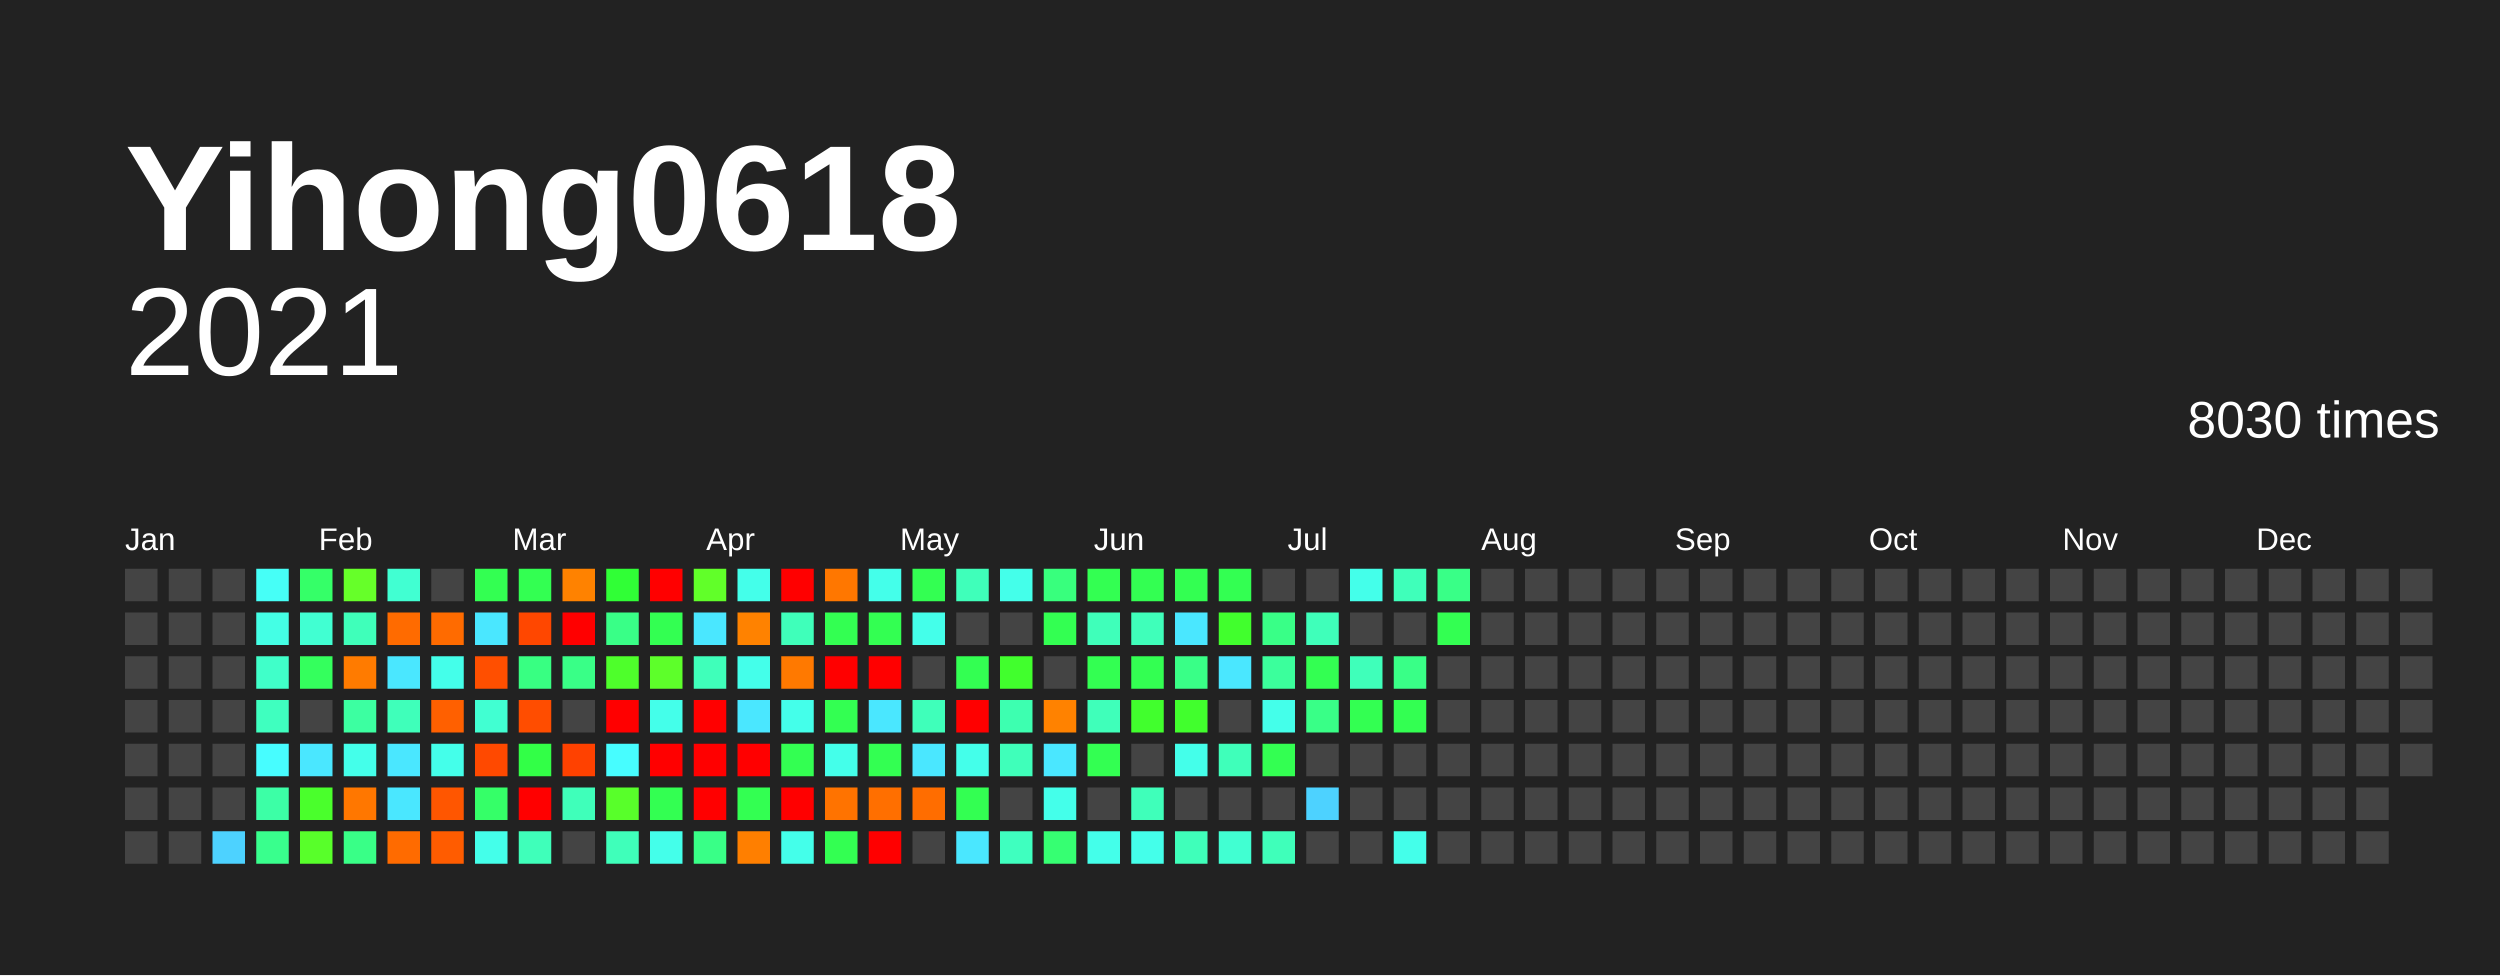
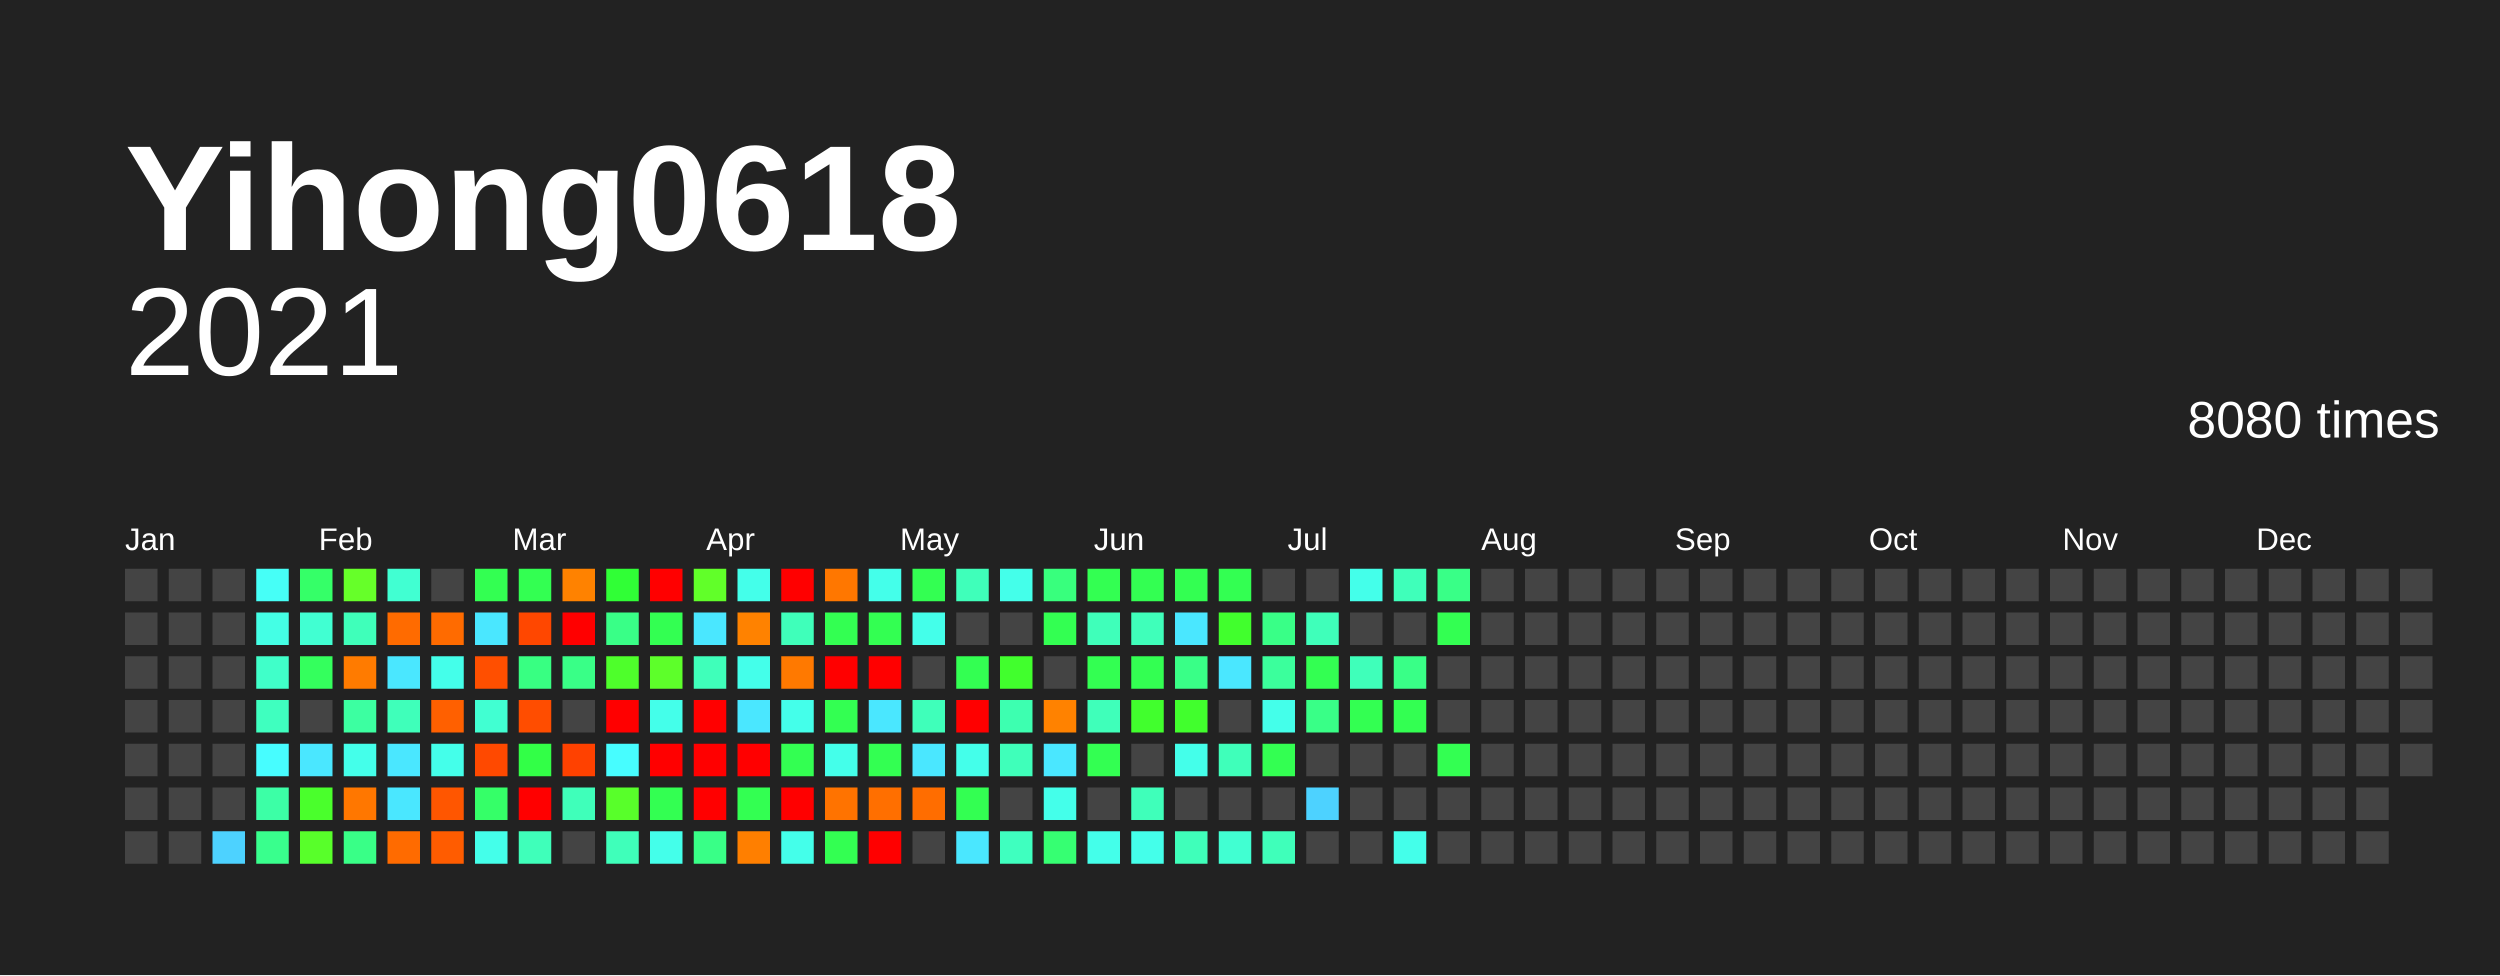
<svg xmlns="http://www.w3.org/2000/svg" baseProfile="full" height="78mm" version="1.1" viewBox="0,0,200,78" width="200mm">
  <defs />
  <rect fill="#222222" height="78" width="200" x="0" y="0" />
  <text fill="#FFFFFF" style="font-size:12px; font-family:Arial; font-weight:bold;" x="10" y="20">Yihong0618</text>
  <text alignment-baseline="hanging" fill="#FFFFFF" style="font-size:10.0px; font-family:Arial;" x="10" y="30">2021</text>
-   <text alignment-baseline="hanging" fill="#FFFFFF" style="font-size:4.125px; font-family:Arial;" x="175" y="35">8030 times</text>
+   <text alignment-baseline="hanging" fill="#FFFFFF" style="font-size:4.125px; font-family:Arial;" x="175" y="35">8080 times</text>
  <text fill="#FFFFFF" style="font-size:2.5px; font-family:Arial" x="10.0" y="44">Jan</text>
  <text fill="#FFFFFF" style="font-size:2.5px; font-family:Arial" x="25.5" y="44">Feb</text>
  <text fill="#FFFFFF" style="font-size:2.5px; font-family:Arial" x="41.0" y="44">Mar</text>
  <text fill="#FFFFFF" style="font-size:2.5px; font-family:Arial" x="56.5" y="44">Apr</text>
  <text fill="#FFFFFF" style="font-size:2.5px; font-family:Arial" x="72.0" y="44">May</text>
  <text fill="#FFFFFF" style="font-size:2.5px; font-family:Arial" x="87.5" y="44">Jun</text>
  <text fill="#FFFFFF" style="font-size:2.5px; font-family:Arial" x="103.0" y="44">Jul</text>
  <text fill="#FFFFFF" style="font-size:2.5px; font-family:Arial" x="118.5" y="44">Aug</text>
  <text fill="#FFFFFF" style="font-size:2.5px; font-family:Arial" x="134.0" y="44">Sep</text>
  <text fill="#FFFFFF" style="font-size:2.5px; font-family:Arial" x="149.5" y="44">Oct</text>
  <text fill="#FFFFFF" style="font-size:2.5px; font-family:Arial" x="165.0" y="44">Nov</text>
  <text fill="#FFFFFF" style="font-size:2.5px; font-family:Arial" x="180.5" y="44">Dec</text>
  <rect fill="#444444" height="2.6" width="2.6" x="10.0" y="45.5" />
  <rect fill="#444444" height="2.6" width="2.6" x="10.0" y="49.0" />
  <rect fill="#444444" height="2.6" width="2.6" x="10.0" y="52.5" />
  <rect fill="#444444" height="2.6" width="2.6" x="10.0" y="56.0" />
  <rect fill="#444444" height="2.6" width="2.6" x="10.0" y="59.5" />
  <rect fill="#444444" height="2.6" width="2.6" x="10.0" y="63.0" />
  <rect fill="#444444" height="2.6" width="2.6" x="10.0" y="66.5" />
  <rect fill="#444444" height="2.6" width="2.6" x="13.5" y="45.5" />
  <rect fill="#444444" height="2.6" width="2.6" x="13.5" y="49.0" />
  <rect fill="#444444" height="2.6" width="2.6" x="13.5" y="52.5" />
  <rect fill="#444444" height="2.6" width="2.6" x="13.5" y="56.0" />
  <rect fill="#444444" height="2.6" width="2.6" x="13.5" y="59.5" />
  <rect fill="#444444" height="2.6" width="2.6" x="13.5" y="63.0" />
  <rect fill="#444444" height="2.6" width="2.6" x="13.5" y="66.5" />
  <rect fill="#444444" height="2.6" width="2.6" x="17.0" y="45.5" />
  <rect fill="#444444" height="2.6" width="2.6" x="17.0" y="49.0" />
  <rect fill="#444444" height="2.6" width="2.6" x="17.0" y="52.5" />
  <rect fill="#444444" height="2.6" width="2.6" x="17.0" y="56.0" />
  <rect fill="#444444" height="2.6" width="2.6" x="17.0" y="59.5" />
  <rect fill="#444444" height="2.6" width="2.6" x="17.0" y="63.0" />
  <rect fill="#4dd2ff" height="2.6" width="2.6" x="17.0" y="66.5" />
  <rect fill="#46fff7" height="2.6" width="2.6" x="20.5" y="45.5" />
  <rect fill="#44ffe5" height="2.6" width="2.6" x="20.5" y="49.0" />
  <rect fill="#40ffc9" height="2.6" width="2.6" x="20.5" y="52.5" />
  <rect fill="#3fffbf" height="2.6" width="2.6" x="20.5" y="56.0" />
  <rect fill="#47fdff" height="2.6" width="2.6" x="20.5" y="59.5" />
  <rect fill="#3cffa6" height="2.6" width="2.6" x="20.5" y="63.0" />
  <rect fill="#39ff8d" height="2.6" width="2.6" x="20.5" y="66.5" />
  <rect fill="#35ff68" height="2.6" width="2.6" x="24.0" y="45.5" />
  <rect fill="#41ffd2" height="2.6" width="2.6" x="24.0" y="49.0" />
  <rect fill="#34ff5d" height="2.6" width="2.6" x="24.0" y="52.5" />
  <rect fill="#444444" height="2.6" width="2.6" x="24.0" y="56.0" />
  <rect fill="#4ae7ff" height="2.6" width="2.6" x="24.0" y="59.5" />
  <rect fill="#4aff2c" height="2.6" width="2.6" x="24.0" y="63.0" />
  <rect fill="#58ff2a" height="2.6" width="2.6" x="24.0" y="66.5" />
  <rect fill="#66ff29" height="2.6" width="2.6" x="27.5" y="45.5" />
  <rect fill="#3fffba" height="2.6" width="2.6" x="27.5" y="49.0" />
  <rect fill="#ff7b00" height="2.6" width="2.6" x="27.5" y="52.5" />
  <rect fill="#3cffa1" height="2.6" width="2.6" x="27.5" y="56.0" />
  <rect fill="#44ffea" height="2.6" width="2.6" x="27.5" y="59.5" />
  <rect fill="#ff7700" height="2.6" width="2.6" x="27.5" y="63.0" />
  <rect fill="#39ff87" height="2.6" width="2.6" x="27.5" y="66.5" />
  <rect fill="#41ffd2" height="2.6" width="2.6" x="31.0" y="45.5" />
  <rect fill="#ff6b00" height="2.6" width="2.6" x="31.0" y="49.0" />
  <rect fill="#4ae7ff" height="2.6" width="2.6" x="31.0" y="52.5" />
  <rect fill="#3fffba" height="2.6" width="2.6" x="31.0" y="56.0" />
  <rect fill="#4ae7ff" height="2.6" width="2.6" x="31.0" y="59.5" />
  <rect fill="#4ae7ff" height="2.6" width="2.6" x="31.0" y="63.0" />
  <rect fill="#ff6b00" height="2.6" width="2.6" x="31.0" y="66.5" />
  <rect fill="#444444" height="2.6" width="2.6" x="34.5" y="45.5" />
  <rect fill="#ff6b00" height="2.6" width="2.6" x="34.5" y="49.0" />
  <rect fill="#44ffea" height="2.6" width="2.6" x="34.5" y="52.5" />
  <rect fill="#ff6000" height="2.6" width="2.6" x="34.5" y="56.0" />
  <rect fill="#44ffea" height="2.6" width="2.6" x="34.5" y="59.5" />
  <rect fill="#ff5600" height="2.6" width="2.6" x="34.5" y="63.0" />
  <rect fill="#ff5c00" height="2.6" width="2.6" x="34.5" y="66.5" />
  <rect fill="#33ff52" height="2.6" width="2.6" x="38.0" y="45.5" />
  <rect fill="#4ae7ff" height="2.6" width="2.6" x="38.0" y="49.0" />
  <rect fill="#ff4f00" height="2.6" width="2.6" x="38.0" y="52.5" />
  <rect fill="#41ffd2" height="2.6" width="2.6" x="38.0" y="56.0" />
  <rect fill="#ff4900" height="2.6" width="2.6" x="38.0" y="59.5" />
  <rect fill="#35ff68" height="2.6" width="2.6" x="38.0" y="63.0" />
  <rect fill="#44ffea" height="2.6" width="2.6" x="38.0" y="66.5" />
  <rect fill="#33ff52" height="2.6" width="2.6" x="41.5" y="45.5" />
  <rect fill="#ff4700" height="2.6" width="2.6" x="41.5" y="49.0" />
  <rect fill="#38ff82" height="2.6" width="2.6" x="41.5" y="52.5" />
  <rect fill="#ff4d00" height="2.6" width="2.6" x="41.5" y="56.0" />
  <rect fill="#32ff47" height="2.6" width="2.6" x="41.5" y="59.5" />
  <rect fill="red" height="2.6" width="2.6" x="41.5" y="63.0" />
  <rect fill="#3fffba" height="2.6" width="2.6" x="41.5" y="66.5" />
  <rect fill="#ff8200" height="2.6" width="2.6" x="45.0" y="45.5" />
  <rect fill="red" height="2.6" width="2.6" x="45.0" y="49.0" />
  <rect fill="#39ff87" height="2.6" width="2.6" x="45.0" y="52.5" />
  <rect fill="#444444" height="2.6" width="2.6" x="45.0" y="56.0" />
  <rect fill="#ff4100" height="2.6" width="2.6" x="45.0" y="59.5" />
  <rect fill="#3fffba" height="2.6" width="2.6" x="45.0" y="63.0" />
  <rect fill="#444444" height="2.6" width="2.6" x="45.0" y="66.5" />
  <rect fill="#30ff36" height="2.6" width="2.6" x="48.5" y="45.5" />
  <rect fill="#39ff87" height="2.6" width="2.6" x="48.5" y="49.0" />
  <rect fill="#4eff2b" height="2.6" width="2.6" x="48.5" y="52.5" />
  <rect fill="red" height="2.6" width="2.6" x="48.5" y="56.0" />
  <rect fill="#47fdff" height="2.6" width="2.6" x="48.5" y="59.5" />
  <rect fill="#58ff2a" height="2.6" width="2.6" x="48.5" y="63.0" />
  <rect fill="#3fffba" height="2.6" width="2.6" x="48.5" y="66.5" />
  <rect fill="red" height="2.6" width="2.6" x="52.0" y="45.5" />
  <rect fill="#33ff52" height="2.6" width="2.6" x="52.0" y="49.0" />
  <rect fill="#5dff2a" height="2.6" width="2.6" x="52.0" y="52.5" />
  <rect fill="#44ffea" height="2.6" width="2.6" x="52.0" y="56.0" />
  <rect fill="red" height="2.6" width="2.6" x="52.0" y="59.5" />
  <rect fill="#33ff52" height="2.6" width="2.6" x="52.0" y="63.0" />
  <rect fill="#44ffea" height="2.6" width="2.6" x="52.0" y="66.5" />
  <rect fill="#61ff29" height="2.6" width="2.6" x="55.5" y="45.5" />
  <rect fill="#4ae7ff" height="2.6" width="2.6" x="55.5" y="49.0" />
  <rect fill="#3fffba" height="2.6" width="2.6" x="55.5" y="52.5" />
  <rect fill="red" height="2.6" width="2.6" x="55.5" y="56.0" />
  <rect fill="red" height="2.6" width="2.6" x="55.5" y="59.5" />
  <rect fill="red" height="2.6" width="2.6" x="55.5" y="63.0" />
  <rect fill="#39ff87" height="2.6" width="2.6" x="55.5" y="66.5" />
  <rect fill="#44ffea" height="2.6" width="2.6" x="59.0" y="45.5" />
  <rect fill="#ff8200" height="2.6" width="2.6" x="59.0" y="49.0" />
  <rect fill="#44ffea" height="2.6" width="2.6" x="59.0" y="52.5" />
  <rect fill="#4ae7ff" height="2.6" width="2.6" x="59.0" y="56.0" />
  <rect fill="red" height="2.6" width="2.6" x="59.0" y="59.5" />
  <rect fill="#33ff52" height="2.6" width="2.6" x="59.0" y="63.0" />
  <rect fill="#ff7f00" height="2.6" width="2.6" x="59.0" y="66.5" />
  <rect fill="red" height="2.6" width="2.6" x="62.5" y="45.5" />
  <rect fill="#3fffba" height="2.6" width="2.6" x="62.5" y="49.0" />
  <rect fill="#ff7900" height="2.6" width="2.6" x="62.5" y="52.5" />
  <rect fill="#44ffea" height="2.6" width="2.6" x="62.5" y="56.0" />
  <rect fill="#33ff52" height="2.6" width="2.6" x="62.5" y="59.5" />
  <rect fill="red" height="2.6" width="2.6" x="62.5" y="63.0" />
  <rect fill="#44ffea" height="2.6" width="2.6" x="62.5" y="66.5" />
  <rect fill="#ff7700" height="2.6" width="2.6" x="66.0" y="45.5" />
  <rect fill="#33ff52" height="2.6" width="2.6" x="66.0" y="49.0" />
  <rect fill="red" height="2.6" width="2.6" x="66.0" y="52.5" />
  <rect fill="#33ff52" height="2.6" width="2.6" x="66.0" y="56.0" />
  <rect fill="#44ffea" height="2.6" width="2.6" x="66.0" y="59.5" />
  <rect fill="#ff7300" height="2.6" width="2.6" x="66.0" y="63.0" />
  <rect fill="#33ff52" height="2.6" width="2.6" x="66.0" y="66.5" />
  <rect fill="#44ffea" height="2.6" width="2.6" x="69.5" y="45.5" />
  <rect fill="#33ff52" height="2.6" width="2.6" x="69.5" y="49.0" />
  <rect fill="red" height="2.6" width="2.6" x="69.5" y="52.5" />
  <rect fill="#4ae7ff" height="2.6" width="2.6" x="69.5" y="56.0" />
  <rect fill="#33ff52" height="2.6" width="2.6" x="69.5" y="59.5" />
  <rect fill="#ff6f00" height="2.6" width="2.6" x="69.5" y="63.0" />
  <rect fill="red" height="2.6" width="2.6" x="69.5" y="66.5" />
  <rect fill="#33ff52" height="2.6" width="2.6" x="73.0" y="45.5" />
  <rect fill="#44ffea" height="2.6" width="2.6" x="73.0" y="49.0" />
  <rect fill="#444444" height="2.6" width="2.6" x="73.0" y="52.5" />
  <rect fill="#3fffba" height="2.6" width="2.6" x="73.0" y="56.0" />
  <rect fill="#4ae7ff" height="2.6" width="2.6" x="73.0" y="59.5" />
  <rect fill="#ff6d00" height="2.6" width="2.6" x="73.0" y="63.0" />
  <rect fill="#444444" height="2.6" width="2.6" x="73.0" y="66.5" />
  <rect fill="#3fffba" height="2.6" width="2.6" x="76.5" y="45.5" />
  <rect fill="#444444" height="2.6" width="2.6" x="76.5" y="49.0" />
  <rect fill="#33ff52" height="2.6" width="2.6" x="76.5" y="52.5" />
  <rect fill="red" height="2.6" width="2.6" x="76.5" y="56.0" />
  <rect fill="#44ffea" height="2.6" width="2.6" x="76.5" y="59.5" />
  <rect fill="#33ff52" height="2.6" width="2.6" x="76.5" y="63.0" />
  <rect fill="#4ae7ff" height="2.6" width="2.6" x="76.5" y="66.5" />
  <rect fill="#44ffea" height="2.6" width="2.6" x="80.0" y="45.5" />
  <rect fill="#444444" height="2.6" width="2.6" x="80.0" y="49.0" />
  <rect fill="#41ff2d" height="2.6" width="2.6" x="80.0" y="52.5" />
  <rect fill="#3dffb0" height="2.6" width="2.6" x="80.0" y="56.0" />
  <rect fill="#3fffba" height="2.6" width="2.6" x="80.0" y="59.5" />
  <rect fill="#444444" height="2.6" width="2.6" x="80.0" y="63.0" />
  <rect fill="#3fffbf" height="2.6" width="2.6" x="80.0" y="66.5" />
  <rect fill="#38ff7d" height="2.6" width="2.6" x="83.5" y="45.5" />
  <rect fill="#33ff52" height="2.6" width="2.6" x="83.5" y="49.0" />
  <rect fill="#444444" height="2.6" width="2.6" x="83.5" y="52.5" />
  <rect fill="#ff8200" height="2.6" width="2.6" x="83.5" y="56.0" />
  <rect fill="#4ae7ff" height="2.6" width="2.6" x="83.5" y="59.5" />
  <rect fill="#44ffea" height="2.6" width="2.6" x="83.5" y="63.0" />
  <rect fill="#36ff72" height="2.6" width="2.6" x="83.5" y="66.5" />
  <rect fill="#33ff52" height="2.6" width="2.6" x="87.0" y="45.5" />
  <rect fill="#3fffba" height="2.6" width="2.6" x="87.0" y="49.0" />
  <rect fill="#33ff52" height="2.6" width="2.6" x="87.0" y="52.5" />
  <rect fill="#3fffba" height="2.6" width="2.6" x="87.0" y="56.0" />
  <rect fill="#33ff52" height="2.6" width="2.6" x="87.0" y="59.5" />
  <rect fill="#444444" height="2.6" width="2.6" x="87.0" y="63.0" />
  <rect fill="#44ffea" height="2.6" width="2.6" x="87.0" y="66.5" />
  <rect fill="#33ff52" height="2.6" width="2.6" x="90.5" y="45.5" />
  <rect fill="#3fffba" height="2.6" width="2.6" x="90.5" y="49.0" />
  <rect fill="#33ff52" height="2.6" width="2.6" x="90.5" y="52.5" />
  <rect fill="#41ff2d" height="2.6" width="2.6" x="90.5" y="56.0" />
  <rect fill="#444444" height="2.6" width="2.6" x="90.5" y="59.5" />
  <rect fill="#3fffba" height="2.6" width="2.6" x="90.5" y="63.0" />
  <rect fill="#44ffea" height="2.6" width="2.6" x="90.5" y="66.5" />
  <rect fill="#33ff52" height="2.6" width="2.6" x="94.0" y="45.5" />
  <rect fill="#4ae7ff" height="2.6" width="2.6" x="94.0" y="49.0" />
  <rect fill="#39ff87" height="2.6" width="2.6" x="94.0" y="52.5" />
  <rect fill="#41ff2d" height="2.6" width="2.6" x="94.0" y="56.0" />
  <rect fill="#44ffea" height="2.6" width="2.6" x="94.0" y="59.5" />
  <rect fill="#444444" height="2.6" width="2.6" x="94.0" y="63.0" />
  <rect fill="#3fffba" height="2.6" width="2.6" x="94.0" y="66.5" />
  <rect fill="#33ff52" height="2.6" width="2.6" x="97.5" y="45.5" />
  <rect fill="#41ff2d" height="2.6" width="2.6" x="97.5" y="49.0" />
  <rect fill="#4ae7ff" height="2.6" width="2.6" x="97.5" y="52.5" />
  <rect fill="#444444" height="2.6" width="2.6" x="97.5" y="56.0" />
  <rect fill="#3fffba" height="2.6" width="2.6" x="97.5" y="59.5" />
  <rect fill="#444444" height="2.6" width="2.6" x="97.5" y="63.0" />
  <rect fill="#41ffd2" height="2.6" width="2.6" x="97.5" y="66.5" />
  <rect fill="#444444" height="2.6" width="2.6" x="101.0" y="45.5" />
  <rect fill="#39ff87" height="2.6" width="2.6" x="101.0" y="49.0" />
  <rect fill="#3bff9c" height="2.6" width="2.6" x="101.0" y="52.5" />
  <rect fill="#44ffea" height="2.6" width="2.6" x="101.0" y="56.0" />
  <rect fill="#33ff52" height="2.6" width="2.6" x="101.0" y="59.5" />
  <rect fill="#444444" height="2.6" width="2.6" x="101.0" y="63.0" />
  <rect fill="#3fffba" height="2.6" width="2.6" x="101.0" y="66.5" />
  <rect fill="#444444" height="2.6" width="2.6" x="104.5" y="45.5" />
  <rect fill="#3fffba" height="2.6" width="2.6" x="104.5" y="49.0" />
  <rect fill="#33ff52" height="2.6" width="2.6" x="104.5" y="52.5" />
  <rect fill="#39ff87" height="2.6" width="2.6" x="104.5" y="56.0" />
  <rect fill="#444444" height="2.6" width="2.6" x="104.5" y="59.5" />
  <rect fill="#4dd2ff" height="2.6" width="2.6" x="104.5" y="63.0" />
  <rect fill="#444444" height="2.6" width="2.6" x="104.5" y="66.5" />
  <rect fill="#44ffea" height="2.6" width="2.6" x="108.0" y="45.5" />
  <rect fill="#444444" height="2.6" width="2.6" x="108.0" y="49.0" />
  <rect fill="#3fffba" height="2.6" width="2.6" x="108.0" y="52.5" />
  <rect fill="#33ff52" height="2.6" width="2.6" x="108.0" y="56.0" />
  <rect fill="#444444" height="2.6" width="2.6" x="108.0" y="59.5" />
  <rect fill="#444444" height="2.6" width="2.6" x="108.0" y="63.0" />
  <rect fill="#444444" height="2.6" width="2.6" x="108.0" y="66.5" />
  <rect fill="#3fffba" height="2.6" width="2.6" x="111.5" y="45.5" />
  <rect fill="#444444" height="2.6" width="2.6" x="111.5" y="49.0" />
  <rect fill="#39ff87" height="2.6" width="2.6" x="111.5" y="52.5" />
  <rect fill="#33ff52" height="2.6" width="2.6" x="111.5" y="56.0" />
  <rect fill="#444444" height="2.6" width="2.6" x="111.5" y="59.5" />
  <rect fill="#444444" height="2.6" width="2.6" x="111.5" y="63.0" />
  <rect fill="#44ffea" height="2.6" width="2.6" x="111.5" y="66.5" />
  <rect fill="#39ff87" height="2.6" width="2.6" x="115.0" y="45.5" />
  <rect fill="#33ff52" height="2.6" width="2.6" x="115.0" y="49.0" />
  <rect fill="#444444" height="2.6" width="2.6" x="115.0" y="52.5" />
  <rect fill="#444444" height="2.6" width="2.6" x="115.0" y="56.0" />
-   <rect fill="#444444" height="2.6" width="2.6" x="115.0" y="59.5" />
+   <rect fill="#33ff52" height="2.6" width="2.6" x="115.0" y="59.5" />
  <rect fill="#444444" height="2.6" width="2.6" x="115.0" y="63.0" />
  <rect fill="#444444" height="2.6" width="2.6" x="115.0" y="66.5" />
  <rect fill="#444444" height="2.6" width="2.6" x="118.5" y="45.5" />
  <rect fill="#444444" height="2.6" width="2.6" x="118.5" y="49.0" />
  <rect fill="#444444" height="2.6" width="2.6" x="118.5" y="52.5" />
  <rect fill="#444444" height="2.6" width="2.6" x="118.5" y="56.0" />
  <rect fill="#444444" height="2.6" width="2.6" x="118.5" y="59.5" />
  <rect fill="#444444" height="2.6" width="2.6" x="118.5" y="63.0" />
  <rect fill="#444444" height="2.6" width="2.6" x="118.5" y="66.5" />
  <rect fill="#444444" height="2.6" width="2.6" x="122.0" y="45.5" />
  <rect fill="#444444" height="2.6" width="2.6" x="122.0" y="49.0" />
  <rect fill="#444444" height="2.6" width="2.6" x="122.0" y="52.5" />
  <rect fill="#444444" height="2.6" width="2.6" x="122.0" y="56.0" />
  <rect fill="#444444" height="2.6" width="2.6" x="122.0" y="59.5" />
  <rect fill="#444444" height="2.6" width="2.6" x="122.0" y="63.0" />
  <rect fill="#444444" height="2.6" width="2.6" x="122.0" y="66.5" />
  <rect fill="#444444" height="2.6" width="2.6" x="125.5" y="45.5" />
  <rect fill="#444444" height="2.6" width="2.6" x="125.5" y="49.0" />
  <rect fill="#444444" height="2.6" width="2.6" x="125.5" y="52.5" />
  <rect fill="#444444" height="2.6" width="2.6" x="125.5" y="56.0" />
  <rect fill="#444444" height="2.6" width="2.6" x="125.5" y="59.5" />
  <rect fill="#444444" height="2.6" width="2.6" x="125.5" y="63.0" />
  <rect fill="#444444" height="2.6" width="2.6" x="125.5" y="66.5" />
  <rect fill="#444444" height="2.6" width="2.6" x="129.0" y="45.5" />
  <rect fill="#444444" height="2.6" width="2.6" x="129.0" y="49.0" />
  <rect fill="#444444" height="2.6" width="2.6" x="129.0" y="52.5" />
  <rect fill="#444444" height="2.6" width="2.6" x="129.0" y="56.0" />
  <rect fill="#444444" height="2.6" width="2.6" x="129.0" y="59.5" />
  <rect fill="#444444" height="2.6" width="2.6" x="129.0" y="63.0" />
  <rect fill="#444444" height="2.6" width="2.6" x="129.0" y="66.5" />
  <rect fill="#444444" height="2.6" width="2.6" x="132.5" y="45.5" />
  <rect fill="#444444" height="2.6" width="2.6" x="132.5" y="49.0" />
  <rect fill="#444444" height="2.6" width="2.6" x="132.5" y="52.5" />
  <rect fill="#444444" height="2.6" width="2.6" x="132.5" y="56.0" />
  <rect fill="#444444" height="2.6" width="2.6" x="132.5" y="59.5" />
  <rect fill="#444444" height="2.6" width="2.6" x="132.5" y="63.0" />
  <rect fill="#444444" height="2.6" width="2.6" x="132.5" y="66.5" />
  <rect fill="#444444" height="2.6" width="2.6" x="136.0" y="45.5" />
  <rect fill="#444444" height="2.6" width="2.6" x="136.0" y="49.0" />
  <rect fill="#444444" height="2.6" width="2.6" x="136.0" y="52.5" />
  <rect fill="#444444" height="2.6" width="2.6" x="136.0" y="56.0" />
  <rect fill="#444444" height="2.6" width="2.6" x="136.0" y="59.5" />
  <rect fill="#444444" height="2.6" width="2.6" x="136.0" y="63.0" />
  <rect fill="#444444" height="2.6" width="2.6" x="136.0" y="66.5" />
  <rect fill="#444444" height="2.6" width="2.6" x="139.5" y="45.5" />
  <rect fill="#444444" height="2.6" width="2.6" x="139.5" y="49.0" />
  <rect fill="#444444" height="2.6" width="2.6" x="139.5" y="52.5" />
  <rect fill="#444444" height="2.6" width="2.6" x="139.5" y="56.0" />
  <rect fill="#444444" height="2.6" width="2.6" x="139.5" y="59.5" />
  <rect fill="#444444" height="2.6" width="2.6" x="139.5" y="63.0" />
  <rect fill="#444444" height="2.6" width="2.6" x="139.5" y="66.5" />
  <rect fill="#444444" height="2.6" width="2.6" x="143.0" y="45.5" />
  <rect fill="#444444" height="2.6" width="2.6" x="143.0" y="49.0" />
  <rect fill="#444444" height="2.6" width="2.6" x="143.0" y="52.5" />
  <rect fill="#444444" height="2.6" width="2.6" x="143.0" y="56.0" />
  <rect fill="#444444" height="2.6" width="2.6" x="143.0" y="59.5" />
  <rect fill="#444444" height="2.6" width="2.6" x="143.0" y="63.0" />
  <rect fill="#444444" height="2.6" width="2.6" x="143.0" y="66.5" />
  <rect fill="#444444" height="2.6" width="2.6" x="146.5" y="45.5" />
  <rect fill="#444444" height="2.6" width="2.6" x="146.5" y="49.0" />
  <rect fill="#444444" height="2.6" width="2.6" x="146.5" y="52.5" />
  <rect fill="#444444" height="2.6" width="2.6" x="146.5" y="56.0" />
  <rect fill="#444444" height="2.6" width="2.6" x="146.5" y="59.5" />
  <rect fill="#444444" height="2.6" width="2.6" x="146.5" y="63.0" />
  <rect fill="#444444" height="2.6" width="2.6" x="146.5" y="66.5" />
  <rect fill="#444444" height="2.6" width="2.6" x="150.0" y="45.5" />
  <rect fill="#444444" height="2.6" width="2.6" x="150.0" y="49.0" />
  <rect fill="#444444" height="2.6" width="2.6" x="150.0" y="52.5" />
  <rect fill="#444444" height="2.6" width="2.6" x="150.0" y="56.0" />
  <rect fill="#444444" height="2.6" width="2.6" x="150.0" y="59.5" />
  <rect fill="#444444" height="2.6" width="2.6" x="150.0" y="63.0" />
  <rect fill="#444444" height="2.6" width="2.6" x="150.0" y="66.5" />
  <rect fill="#444444" height="2.6" width="2.6" x="153.5" y="45.5" />
  <rect fill="#444444" height="2.6" width="2.6" x="153.5" y="49.0" />
  <rect fill="#444444" height="2.6" width="2.6" x="153.5" y="52.5" />
  <rect fill="#444444" height="2.6" width="2.6" x="153.5" y="56.0" />
  <rect fill="#444444" height="2.6" width="2.6" x="153.5" y="59.5" />
  <rect fill="#444444" height="2.6" width="2.6" x="153.5" y="63.0" />
  <rect fill="#444444" height="2.6" width="2.6" x="153.5" y="66.5" />
  <rect fill="#444444" height="2.6" width="2.6" x="157.0" y="45.5" />
  <rect fill="#444444" height="2.6" width="2.6" x="157.0" y="49.0" />
  <rect fill="#444444" height="2.6" width="2.6" x="157.0" y="52.5" />
  <rect fill="#444444" height="2.6" width="2.6" x="157.0" y="56.0" />
  <rect fill="#444444" height="2.6" width="2.6" x="157.0" y="59.5" />
  <rect fill="#444444" height="2.6" width="2.6" x="157.0" y="63.0" />
  <rect fill="#444444" height="2.6" width="2.6" x="157.0" y="66.5" />
  <rect fill="#444444" height="2.6" width="2.6" x="160.5" y="45.5" />
  <rect fill="#444444" height="2.6" width="2.6" x="160.5" y="49.0" />
  <rect fill="#444444" height="2.6" width="2.6" x="160.5" y="52.5" />
  <rect fill="#444444" height="2.6" width="2.6" x="160.5" y="56.0" />
  <rect fill="#444444" height="2.6" width="2.6" x="160.5" y="59.5" />
  <rect fill="#444444" height="2.6" width="2.6" x="160.5" y="63.0" />
  <rect fill="#444444" height="2.6" width="2.6" x="160.5" y="66.5" />
  <rect fill="#444444" height="2.6" width="2.6" x="164.0" y="45.5" />
  <rect fill="#444444" height="2.6" width="2.6" x="164.0" y="49.0" />
  <rect fill="#444444" height="2.6" width="2.6" x="164.0" y="52.5" />
  <rect fill="#444444" height="2.6" width="2.6" x="164.0" y="56.0" />
  <rect fill="#444444" height="2.6" width="2.6" x="164.0" y="59.5" />
  <rect fill="#444444" height="2.6" width="2.6" x="164.0" y="63.0" />
  <rect fill="#444444" height="2.6" width="2.6" x="164.0" y="66.5" />
  <rect fill="#444444" height="2.6" width="2.6" x="167.5" y="45.5" />
  <rect fill="#444444" height="2.6" width="2.6" x="167.5" y="49.0" />
  <rect fill="#444444" height="2.6" width="2.6" x="167.5" y="52.5" />
  <rect fill="#444444" height="2.6" width="2.6" x="167.5" y="56.0" />
  <rect fill="#444444" height="2.6" width="2.6" x="167.5" y="59.5" />
  <rect fill="#444444" height="2.6" width="2.6" x="167.5" y="63.0" />
  <rect fill="#444444" height="2.6" width="2.6" x="167.5" y="66.5" />
  <rect fill="#444444" height="2.6" width="2.6" x="171.0" y="45.5" />
  <rect fill="#444444" height="2.6" width="2.6" x="171.0" y="49.0" />
  <rect fill="#444444" height="2.6" width="2.6" x="171.0" y="52.5" />
  <rect fill="#444444" height="2.6" width="2.6" x="171.0" y="56.0" />
  <rect fill="#444444" height="2.6" width="2.6" x="171.0" y="59.5" />
  <rect fill="#444444" height="2.6" width="2.6" x="171.0" y="63.0" />
  <rect fill="#444444" height="2.6" width="2.6" x="171.0" y="66.5" />
  <rect fill="#444444" height="2.6" width="2.6" x="174.5" y="45.5" />
  <rect fill="#444444" height="2.6" width="2.6" x="174.5" y="49.0" />
  <rect fill="#444444" height="2.6" width="2.6" x="174.5" y="52.5" />
  <rect fill="#444444" height="2.6" width="2.6" x="174.5" y="56.0" />
  <rect fill="#444444" height="2.6" width="2.6" x="174.5" y="59.5" />
  <rect fill="#444444" height="2.6" width="2.6" x="174.5" y="63.0" />
  <rect fill="#444444" height="2.6" width="2.6" x="174.5" y="66.5" />
  <rect fill="#444444" height="2.6" width="2.6" x="178.0" y="45.5" />
  <rect fill="#444444" height="2.6" width="2.6" x="178.0" y="49.0" />
  <rect fill="#444444" height="2.6" width="2.6" x="178.0" y="52.5" />
  <rect fill="#444444" height="2.6" width="2.6" x="178.0" y="56.0" />
  <rect fill="#444444" height="2.6" width="2.6" x="178.0" y="59.5" />
  <rect fill="#444444" height="2.6" width="2.6" x="178.0" y="63.0" />
  <rect fill="#444444" height="2.6" width="2.6" x="178.0" y="66.5" />
  <rect fill="#444444" height="2.6" width="2.6" x="181.5" y="45.5" />
  <rect fill="#444444" height="2.6" width="2.6" x="181.5" y="49.0" />
  <rect fill="#444444" height="2.6" width="2.6" x="181.5" y="52.5" />
  <rect fill="#444444" height="2.6" width="2.6" x="181.5" y="56.0" />
  <rect fill="#444444" height="2.6" width="2.6" x="181.5" y="59.5" />
  <rect fill="#444444" height="2.6" width="2.6" x="181.5" y="63.0" />
  <rect fill="#444444" height="2.6" width="2.6" x="181.5" y="66.5" />
  <rect fill="#444444" height="2.6" width="2.6" x="185.0" y="45.5" />
  <rect fill="#444444" height="2.6" width="2.6" x="185.0" y="49.0" />
  <rect fill="#444444" height="2.6" width="2.6" x="185.0" y="52.5" />
  <rect fill="#444444" height="2.6" width="2.6" x="185.0" y="56.0" />
  <rect fill="#444444" height="2.6" width="2.6" x="185.0" y="59.5" />
  <rect fill="#444444" height="2.6" width="2.6" x="185.0" y="63.0" />
  <rect fill="#444444" height="2.6" width="2.6" x="185.0" y="66.5" />
  <rect fill="#444444" height="2.6" width="2.6" x="188.5" y="45.5" />
  <rect fill="#444444" height="2.6" width="2.6" x="188.5" y="49.0" />
  <rect fill="#444444" height="2.6" width="2.6" x="188.5" y="52.5" />
  <rect fill="#444444" height="2.6" width="2.6" x="188.5" y="56.0" />
  <rect fill="#444444" height="2.6" width="2.6" x="188.5" y="59.5" />
  <rect fill="#444444" height="2.6" width="2.6" x="188.5" y="63.0" />
  <rect fill="#444444" height="2.6" width="2.6" x="188.5" y="66.5" />
  <rect fill="#444444" height="2.6" width="2.6" x="192.0" y="45.5" />
  <rect fill="#444444" height="2.6" width="2.6" x="192.0" y="49.0" />
  <rect fill="#444444" height="2.6" width="2.6" x="192.0" y="52.5" />
  <rect fill="#444444" height="2.6" width="2.6" x="192.0" y="56.0" />
  <rect fill="#444444" height="2.6" width="2.6" x="192.0" y="59.5" />
</svg>
